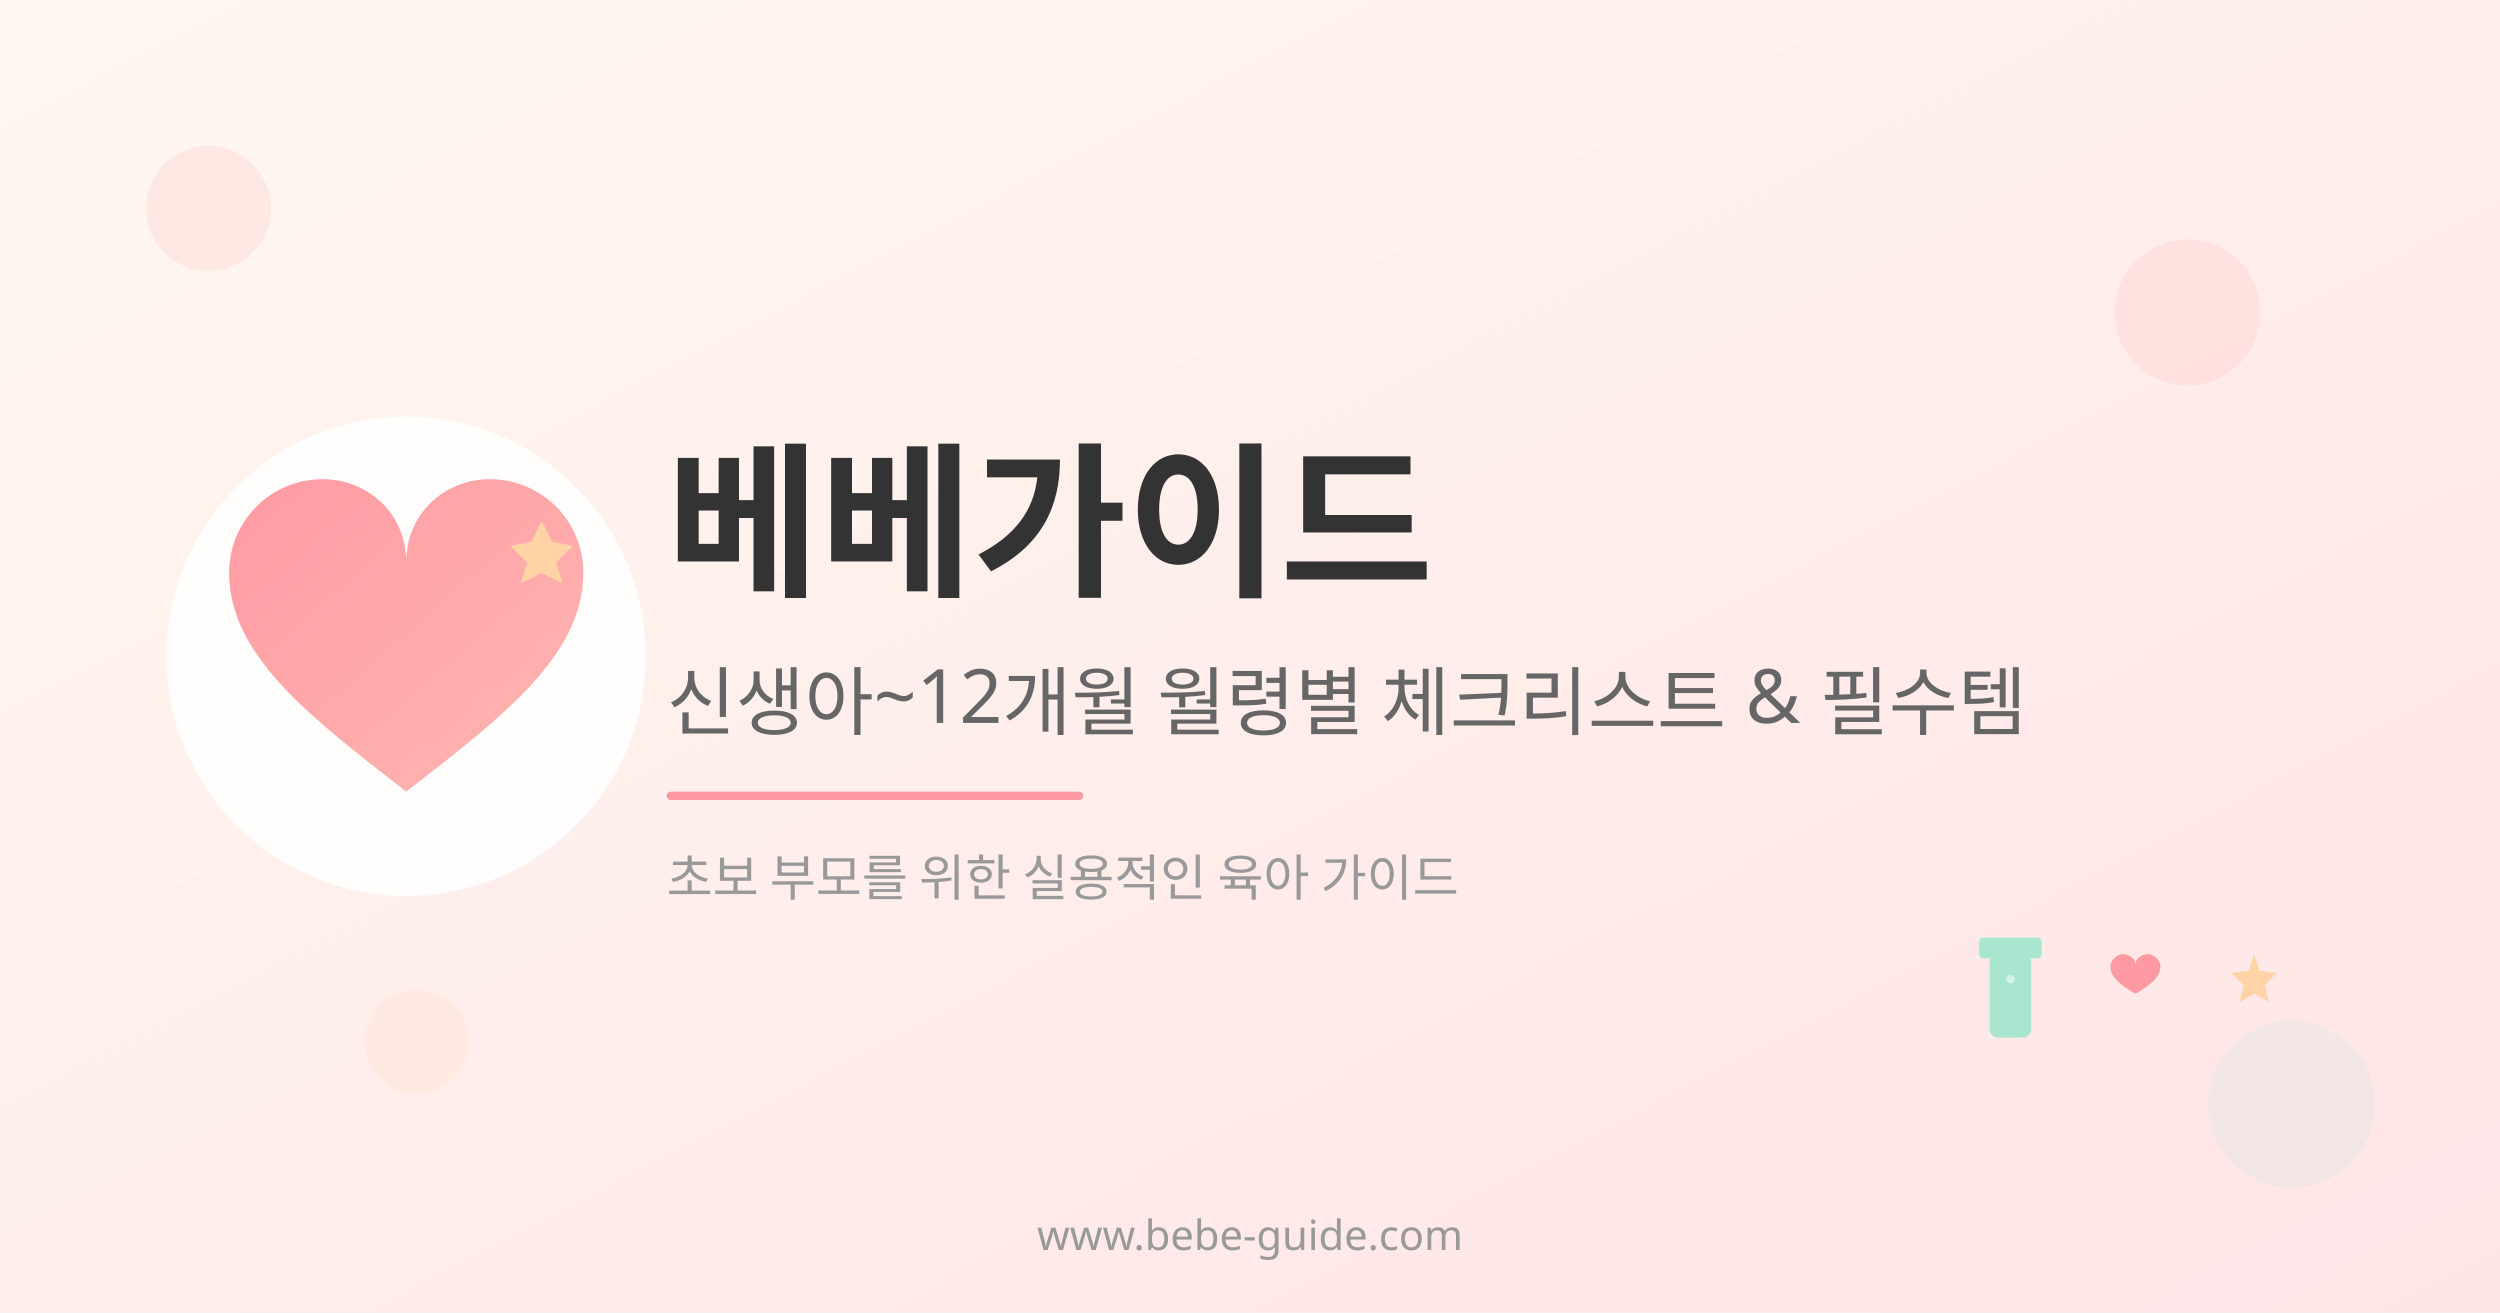
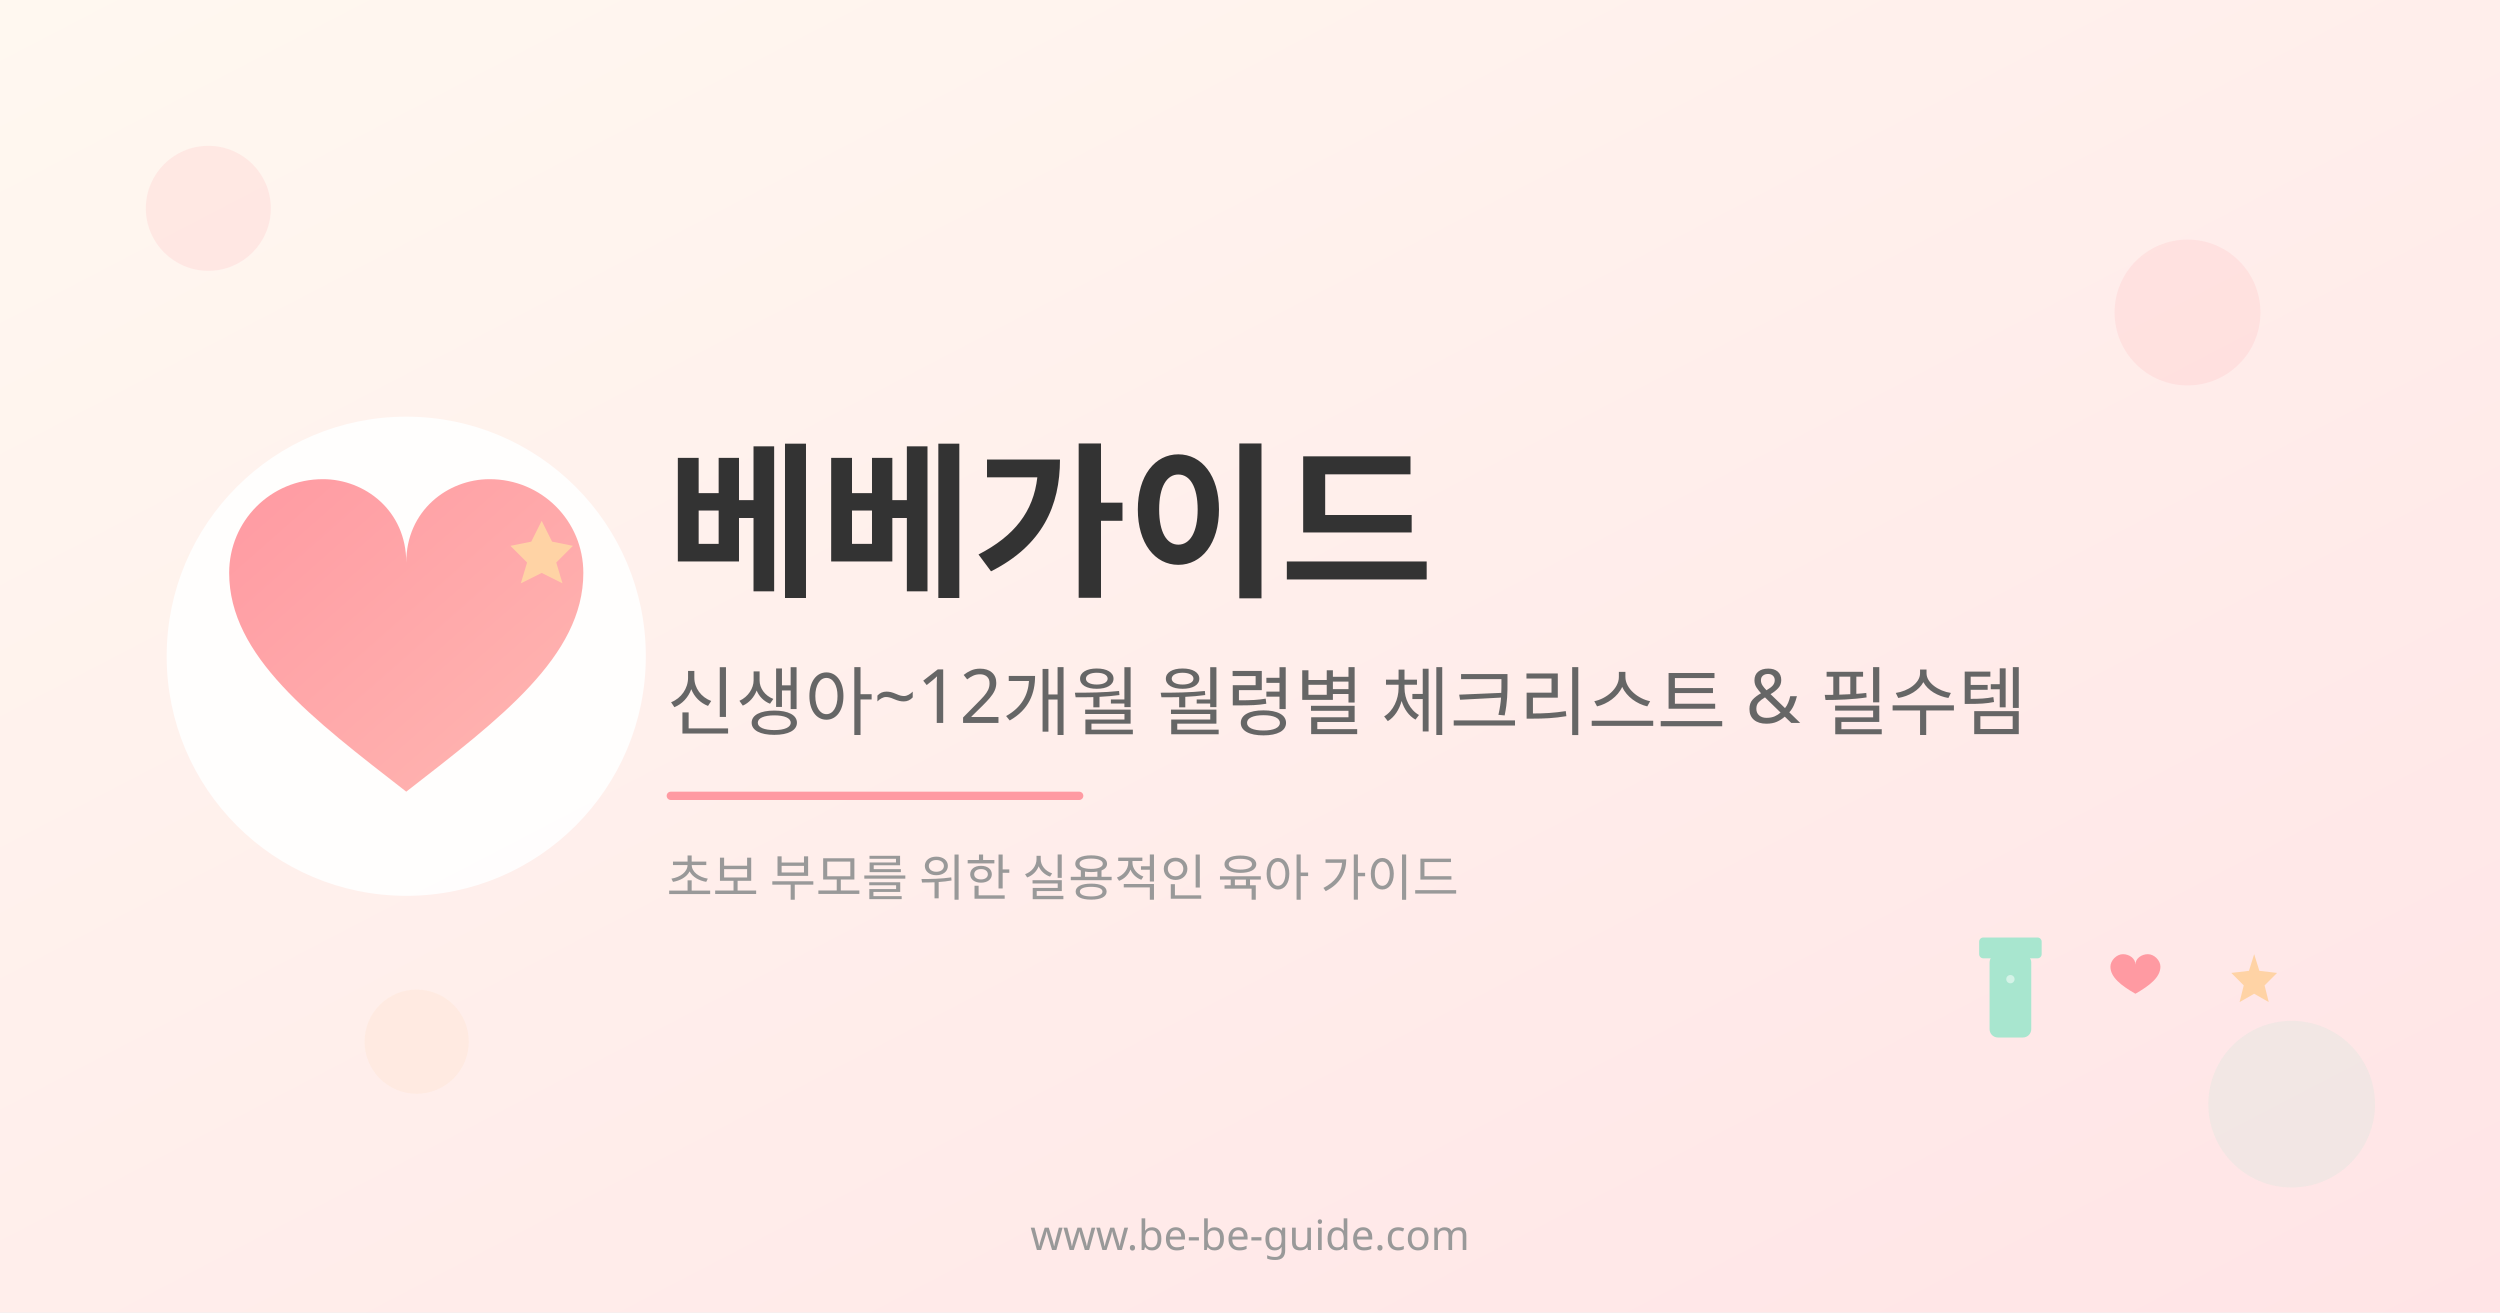
<svg xmlns="http://www.w3.org/2000/svg" viewBox="0 0 1200 630" width="1200" height="630">
  <defs>
    <linearGradient id="bgGradient" x1="0%" y1="0%" x2="100%" y2="100%">
      <stop offset="0%" style="stop-color:#FFF8F0;stop-opacity:1" />
      <stop offset="100%" style="stop-color:#FFE4E6;stop-opacity:1" />
    </linearGradient>
    <linearGradient id="logoGradient" x1="0%" y1="0%" x2="100%" y2="100%">
      <stop offset="0%" style="stop-color:#FF9AA2;stop-opacity:1" />
      <stop offset="100%" style="stop-color:#FFB7B2;stop-opacity:1" />
    </linearGradient>
  </defs>
  <rect width="1200" height="630" fill="url(#bgGradient)" />
  <g opacity="0.15">
    <circle cx="100" cy="100" r="30" fill="#FF9AA2" />
    <circle cx="1100" cy="530" r="40" fill="#A8E6CF" />
    <circle cx="200" cy="500" r="25" fill="#FFD3A5" />
    <circle cx="1050" cy="150" r="35" fill="#FF9AA2" />
  </g>
  <g transform="translate(80, 200)">
    <circle cx="115" cy="115" r="115" fill="white" opacity="0.9" />
    <path d="M 115 70              C 115 45, 95 30, 75 30              C 50 30, 30 50, 30 75              C 30 115, 70 145, 115 180              C 160 145, 200 115, 200 75              C 200 50, 180 30, 155 30              C 135 30, 115 45, 115 70 Z" fill="url(#logoGradient)" />
    <path d="M 180 50 L 185 60 L 195 62 L 187 70 L 190 80 L 180 75 L 170 80 L 173 70 L 165 62 L 175 60 Z" fill="#FFD3A5" />
  </g>
  <g transform="translate(320, 200)">
    <text x="0" y="80" font-family="'Noto Sans KR', sans-serif" font-size="80" font-weight="700" fill="#333">
      베베가이드
    </text>
    <text x="0" y="150" font-family="'Noto Sans KR', sans-serif" font-size="36" font-weight="400" fill="#666">
      신생아~12개월 월령별 체크리스트 &amp; 필수템
    </text>
    <rect x="0" y="180" width="200" height="4" rx="2" fill="#FF9AA2" />
    <text x="0" y="230" font-family="'Noto Sans KR', sans-serif" font-size="24" font-weight="300" fill="#999">
      초보 부모를 위한 실용적인 육아 가이드
    </text>
  </g>
  <g transform="translate(950, 450)">
    <g>
      <rect x="0" y="0" width="30" height="10" rx="2" fill="#A8E6CF" />
      <rect x="5" y="8" width="20" height="40" rx="4" fill="#A8E6CF" />
      <circle cx="15" cy="20" r="2" fill="white" opacity="0.5" />
    </g>
    <g transform="translate(60, 5)">
      <path d="M 15 8 C 15 5, 12 3, 9 3 C 6 3, 3 6, 3 9 C 3 14, 8 18, 15 22 C 22 18, 27 14, 27 9 C 27 6, 24 3, 21 3 C 18 3, 15 5, 15 8 Z" fill="#FF9AA2" />
    </g>
    <g transform="translate(120, 8)">
      <path d="M 12 0 L 14.5 8 L 23 9 L 17 15 L 19 23 L 12 19 L 5 23 L 7 15 L 1 9 L 9.5 8 Z" fill="#FFD3A5" />
    </g>
  </g>
  <text x="600" y="600" font-family="'Noto Sans KR', sans-serif" font-size="20" font-weight="400" fill="#999" text-anchor="middle">
-     www.bebe-guide.com
+     www.be-be-guide.com
  </text>
</svg>
